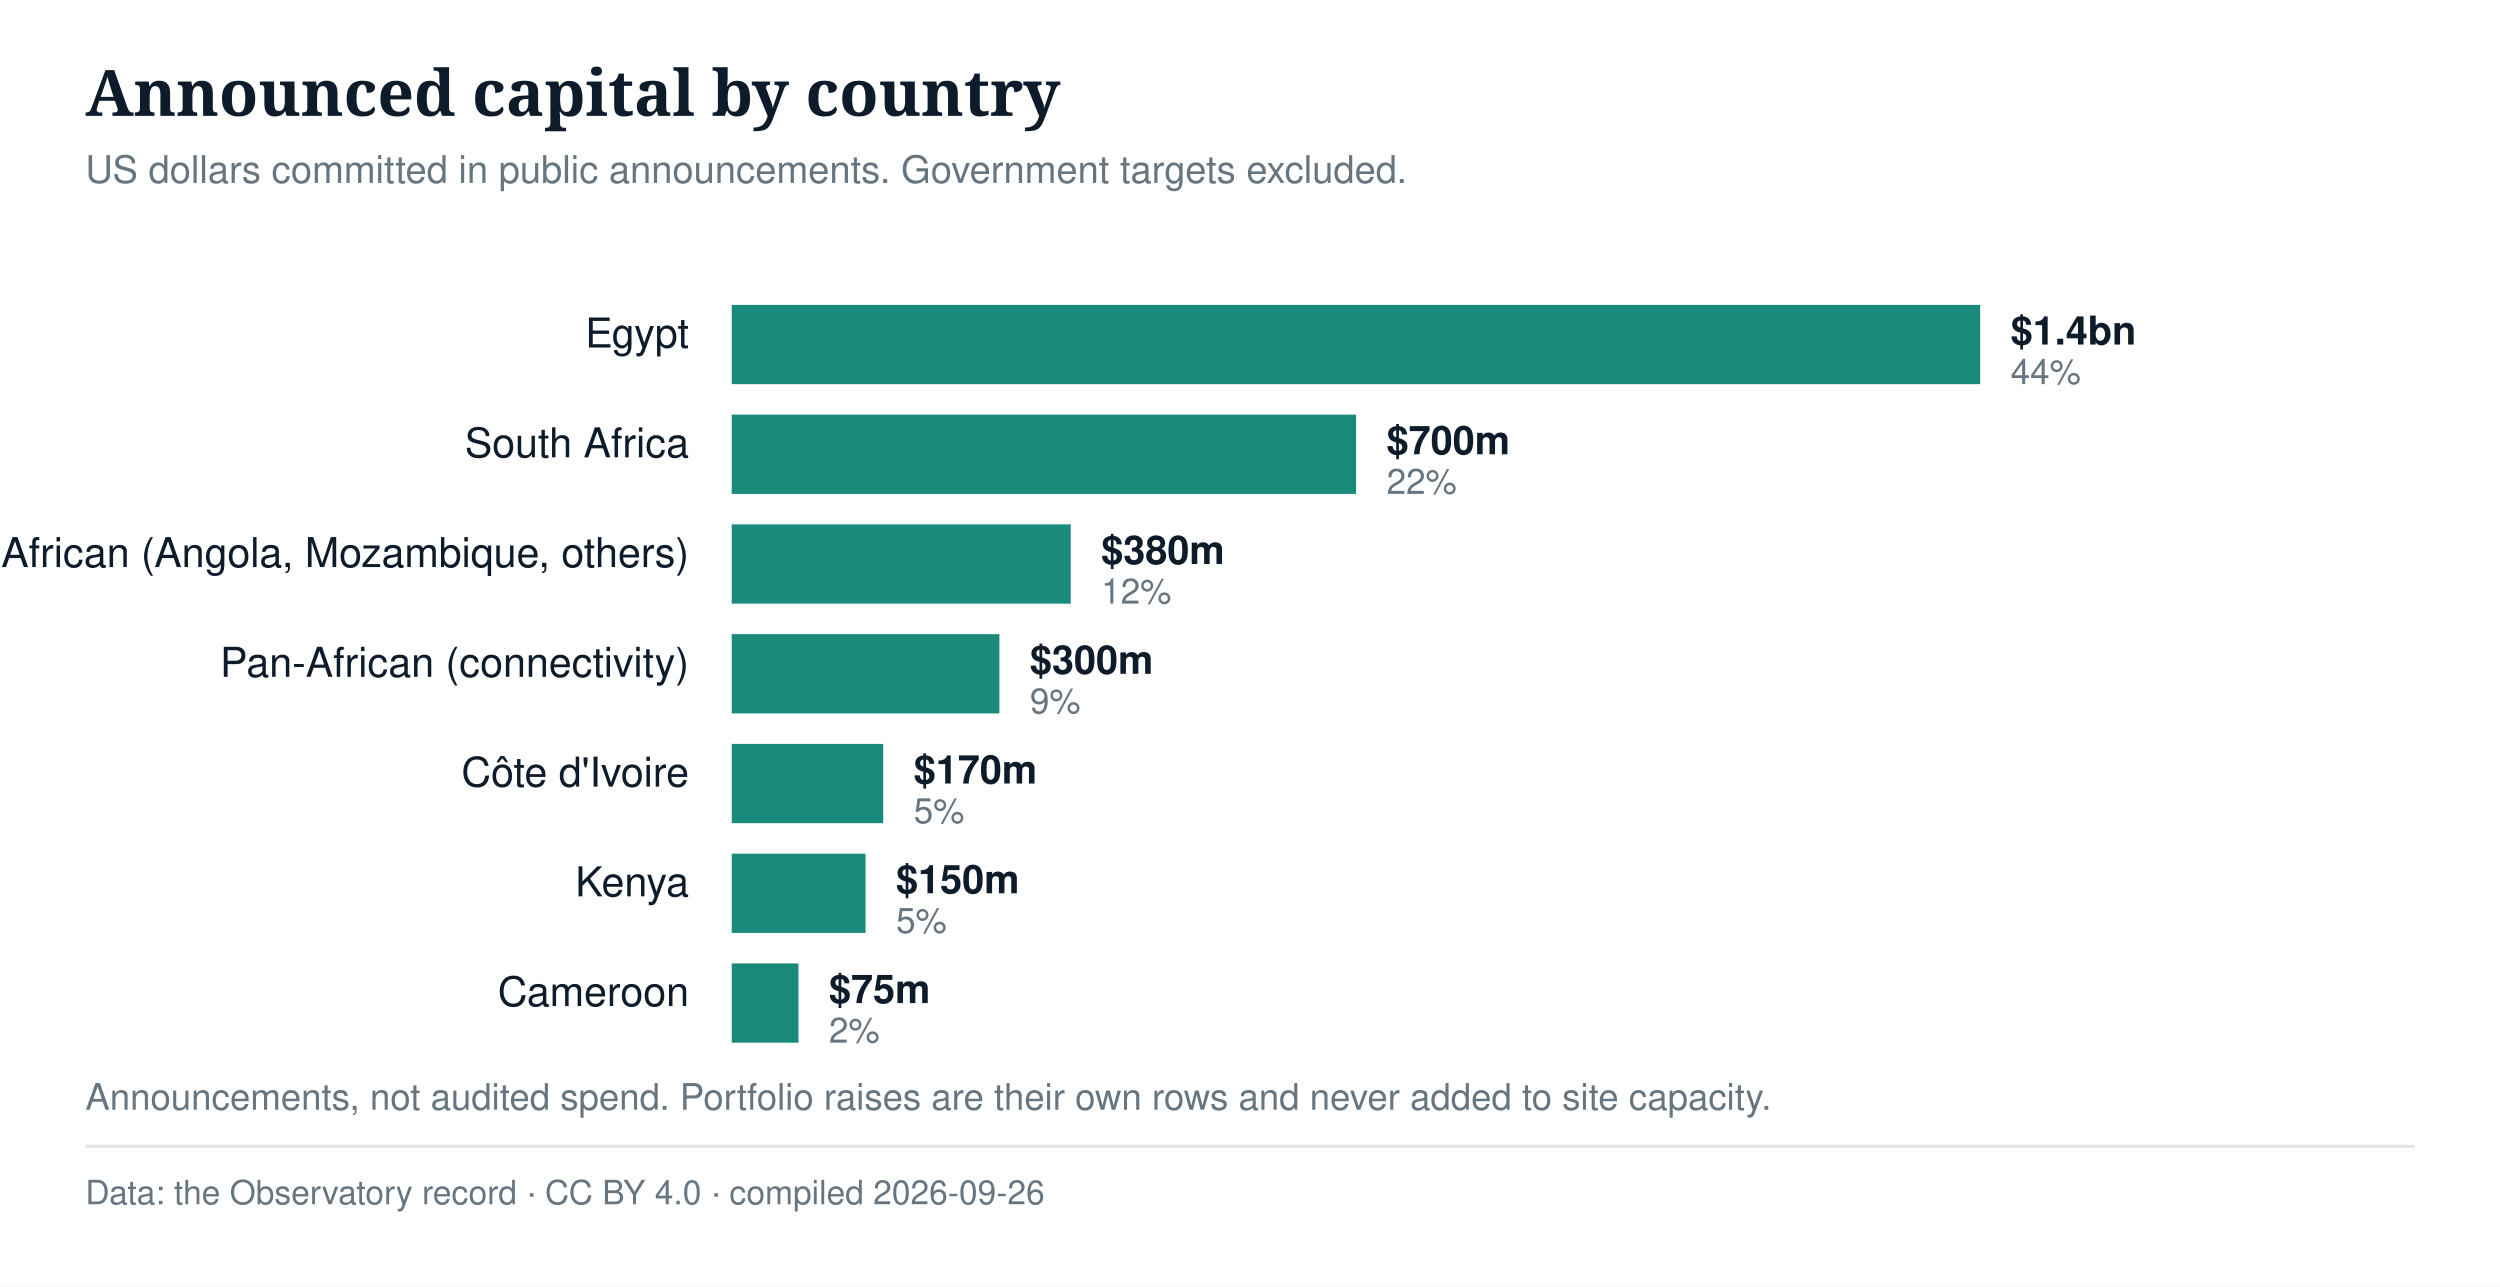
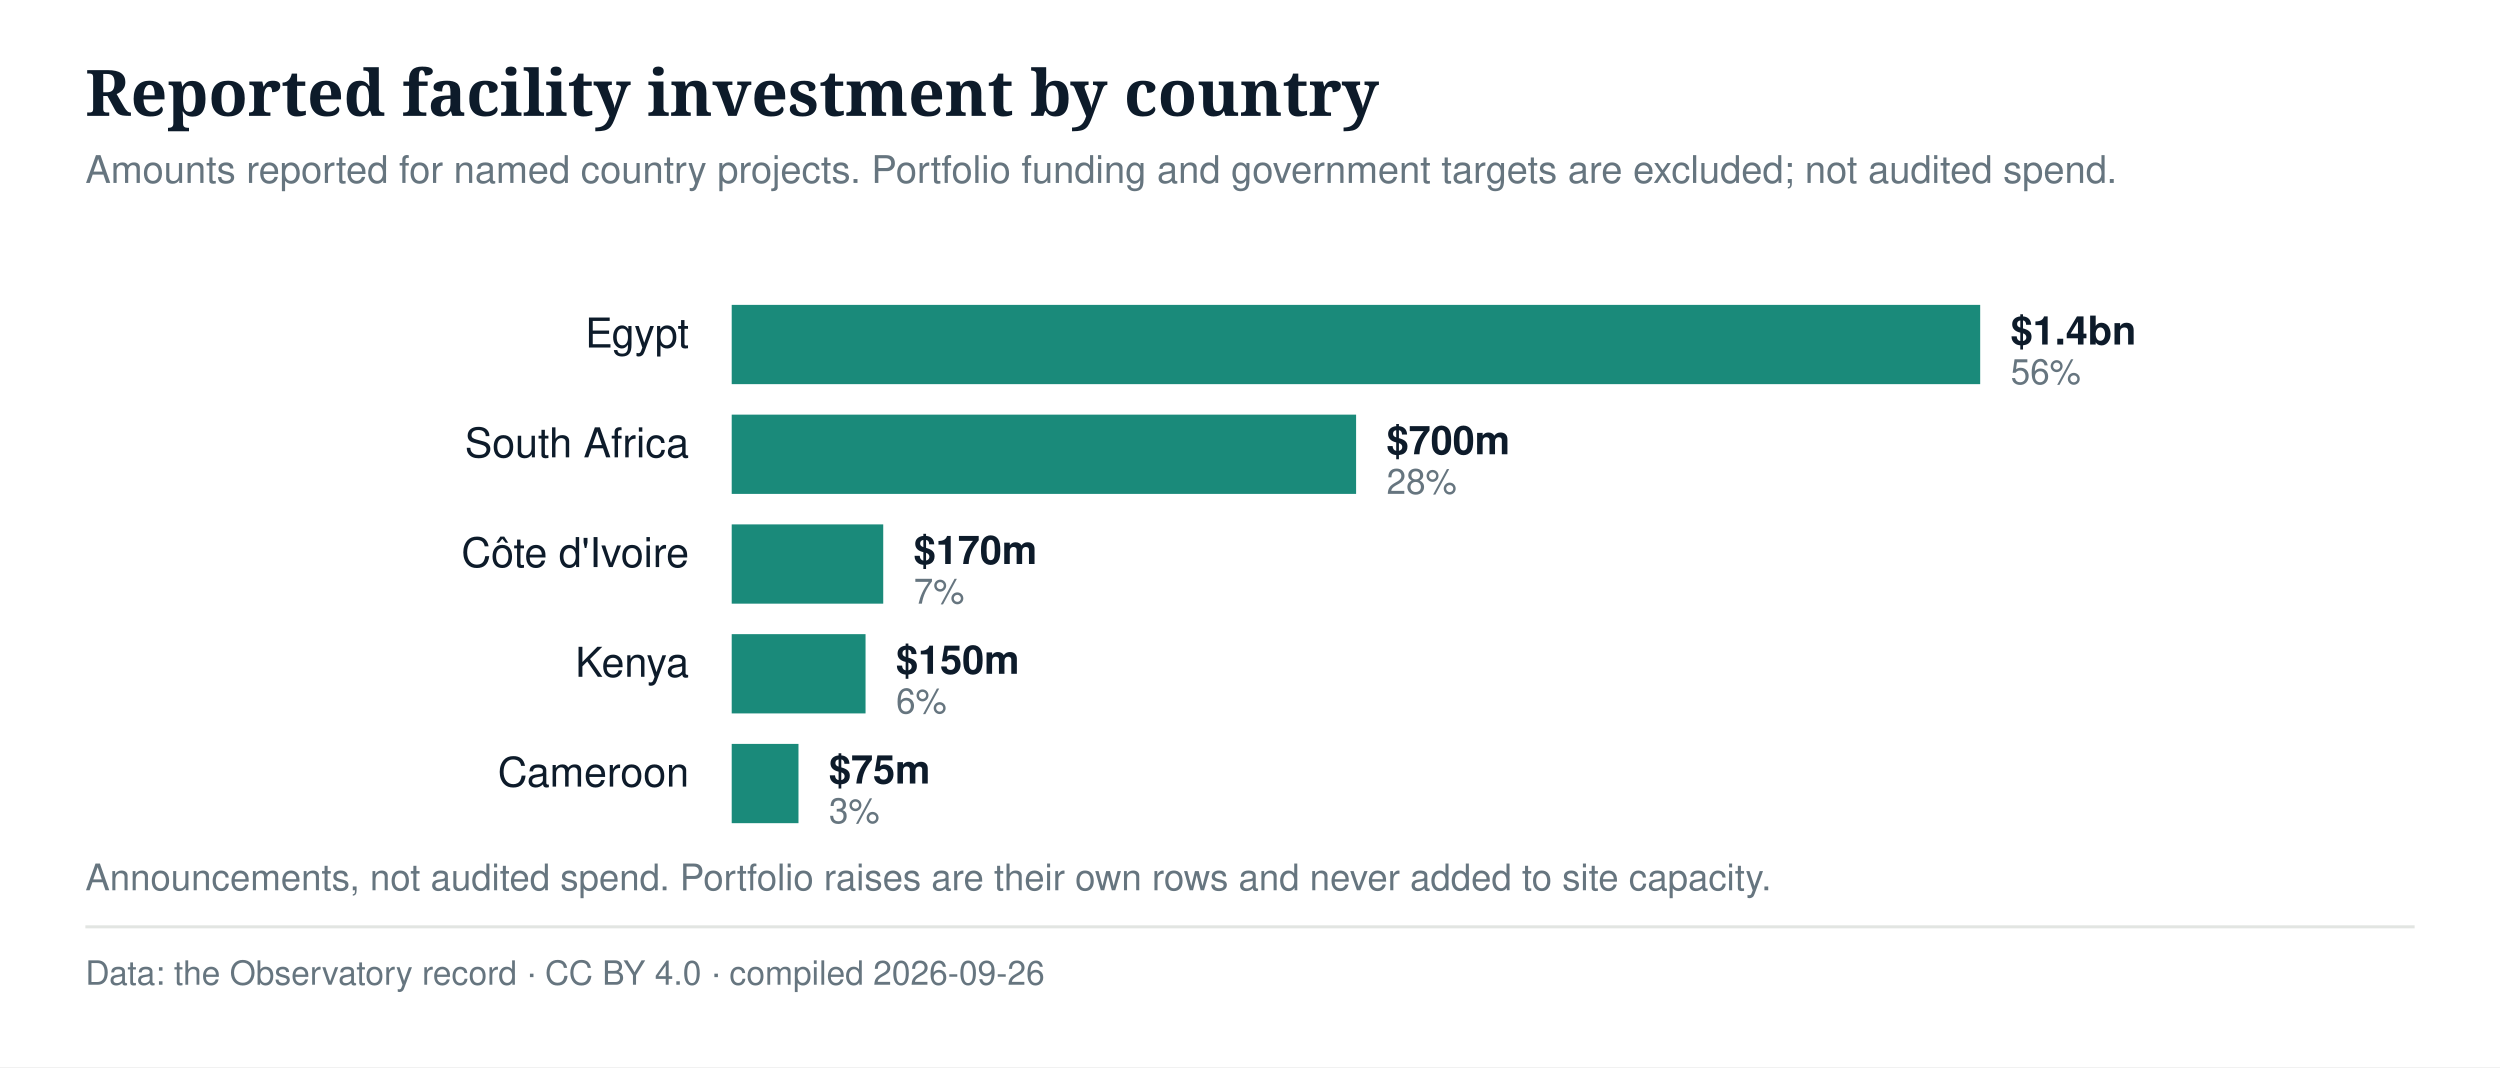
- <svg xmlns="http://www.w3.org/2000/svg" viewBox="0 0 820 422" width="820" height="422" role="img" aria-label="Announced capital by country: Egypt leads with $1.4bn of $3.2bn announced across 7 countries.">
-   <rect width="820" height="422" fill="#FFFFFF" />
-   <text x="28" y="38" font-family="'Source Serif 4',Georgia,serif" font-size="21" font-weight="600" fill="#0D1B2A">Announced capital by country</text>
-   <text x="28" y="60.0" font-family="IBM Plex Sans,-apple-system,'Segoe UI',Helvetica,Arial,sans-serif" font-size="12.5" fill="#66757F">US dollars committed in public announcements. Government targets excluded.</text>
+ <svg xmlns="http://www.w3.org/2000/svg" viewBox="0 0 820 350" width="820" height="350" role="img" aria-label="Announced capital by country: Egypt leads with $1.4bn of $2.5bn announced across 5 countries.">
+   <rect width="820" height="350" fill="#FFFFFF" />
+   <text x="28" y="38" font-family="'Source Serif 4',Georgia,serif" font-size="21" font-weight="600" fill="#0D1B2A">Reported facility investment by country</text>
+   <text x="28" y="60.0" font-family="IBM Plex Sans,-apple-system,'Segoe UI',Helvetica,Arial,sans-serif" font-size="12.5" fill="#66757F">Amounts reported for named country projects. Portfolio funding and government targets are excluded; not audited spend.</text>
  <text x="226" y="114" text-anchor="end" font-family="IBM Plex Sans,-apple-system,'Segoe UI',Helvetica,Arial,sans-serif" font-size="13.5" fill="#0D1B2A">Egypt</text>
  <rect x="240" y="100" width="409.5" height="26" fill="#1A8A7A" />
  <text x="659.5" y="113" font-family="IBM Plex Sans,-apple-system,'Segoe UI',Helvetica,Arial,sans-serif" font-size="13" font-weight="600" fill="#0D1B2A">$1.4bn</text>
-   <text x="659.5" y="126" font-family="IBM Plex Sans,-apple-system,'Segoe UI',Helvetica,Arial,sans-serif" font-size="11.5" fill="#66757F">44%</text>
+   <text x="659.5" y="126" font-family="IBM Plex Sans,-apple-system,'Segoe UI',Helvetica,Arial,sans-serif" font-size="11.5" fill="#66757F">56%</text>
  <text x="226" y="150" text-anchor="end" font-family="IBM Plex Sans,-apple-system,'Segoe UI',Helvetica,Arial,sans-serif" font-size="13.5" fill="#0D1B2A">South Africa</text>
  <rect x="240" y="136" width="204.8" height="26" fill="#1A8A7A" />
  <text x="454.8" y="149" font-family="IBM Plex Sans,-apple-system,'Segoe UI',Helvetica,Arial,sans-serif" font-size="13" font-weight="600" fill="#0D1B2A">$700m</text>
-   <text x="454.8" y="162" font-family="IBM Plex Sans,-apple-system,'Segoe UI',Helvetica,Arial,sans-serif" font-size="11.5" fill="#66757F">22%</text>
-   <text x="226" y="186" text-anchor="end" font-family="IBM Plex Sans,-apple-system,'Segoe UI',Helvetica,Arial,sans-serif" font-size="13.5" fill="#0D1B2A">Pan-African (Angola, Mozambique, others)</text>
-   <rect x="240" y="172" width="111.2" height="26" fill="#1A8A7A" />
-   <text x="361.2" y="185" font-family="IBM Plex Sans,-apple-system,'Segoe UI',Helvetica,Arial,sans-serif" font-size="13" font-weight="600" fill="#0D1B2A">$380m</text>
-   <text x="361.2" y="198" font-family="IBM Plex Sans,-apple-system,'Segoe UI',Helvetica,Arial,sans-serif" font-size="11.5" fill="#66757F">12%</text>
-   <text x="226" y="222" text-anchor="end" font-family="IBM Plex Sans,-apple-system,'Segoe UI',Helvetica,Arial,sans-serif" font-size="13.5" fill="#0D1B2A">Pan-African (connectivity)</text>
-   <rect x="240" y="208" width="87.8" height="26" fill="#1A8A7A" />
-   <text x="337.8" y="221" font-family="IBM Plex Sans,-apple-system,'Segoe UI',Helvetica,Arial,sans-serif" font-size="13" font-weight="600" fill="#0D1B2A">$300m</text>
-   <text x="337.8" y="234" font-family="IBM Plex Sans,-apple-system,'Segoe UI',Helvetica,Arial,sans-serif" font-size="11.5" fill="#66757F">9%</text>
-   <text x="226" y="258" text-anchor="end" font-family="IBM Plex Sans,-apple-system,'Segoe UI',Helvetica,Arial,sans-serif" font-size="13.5" fill="#0D1B2A">Côte d'Ivoire</text>
-   <rect x="240" y="244" width="49.7" height="26" fill="#1A8A7A" />
-   <text x="299.7" y="257" font-family="IBM Plex Sans,-apple-system,'Segoe UI',Helvetica,Arial,sans-serif" font-size="13" font-weight="600" fill="#0D1B2A">$170m</text>
-   <text x="299.7" y="270" font-family="IBM Plex Sans,-apple-system,'Segoe UI',Helvetica,Arial,sans-serif" font-size="11.5" fill="#66757F">5%</text>
-   <text x="226" y="294" text-anchor="end" font-family="IBM Plex Sans,-apple-system,'Segoe UI',Helvetica,Arial,sans-serif" font-size="13.5" fill="#0D1B2A">Kenya</text>
-   <rect x="240" y="280" width="43.9" height="26" fill="#1A8A7A" />
-   <text x="293.9" y="293" font-family="IBM Plex Sans,-apple-system,'Segoe UI',Helvetica,Arial,sans-serif" font-size="13" font-weight="600" fill="#0D1B2A">$150m</text>
-   <text x="293.9" y="306" font-family="IBM Plex Sans,-apple-system,'Segoe UI',Helvetica,Arial,sans-serif" font-size="11.5" fill="#66757F">5%</text>
-   <text x="226" y="330" text-anchor="end" font-family="IBM Plex Sans,-apple-system,'Segoe UI',Helvetica,Arial,sans-serif" font-size="13.5" fill="#0D1B2A">Cameroon</text>
-   <rect x="240" y="316" width="21.9" height="26" fill="#1A8A7A" />
-   <text x="271.9" y="329" font-family="IBM Plex Sans,-apple-system,'Segoe UI',Helvetica,Arial,sans-serif" font-size="13" font-weight="600" fill="#0D1B2A">$75m</text>
-   <text x="271.9" y="342" font-family="IBM Plex Sans,-apple-system,'Segoe UI',Helvetica,Arial,sans-serif" font-size="11.5" fill="#66757F">2%</text>
-   <text x="28" y="364" font-family="IBM Plex Sans,-apple-system,'Segoe UI',Helvetica,Arial,sans-serif" font-size="12" fill="#66757F">Announcements, not audited spend. Portfolio raises are their own rows and never added to site capacity.</text>
-   <line x1="28" y1="376" x2="792" y2="376" stroke="#E2E5E2" />
-   <text x="28" y="395" font-family="IBM Plex Sans,-apple-system,'Segoe UI',Helvetica,Arial,sans-serif" font-size="11" fill="#66757F">Data: the Observatory record · CC BY 4.0 · compiled 2026-09-26</text>
+   <text x="454.8" y="162" font-family="IBM Plex Sans,-apple-system,'Segoe UI',Helvetica,Arial,sans-serif" font-size="11.5" fill="#66757F">28%</text>
+   <text x="226" y="186" text-anchor="end" font-family="IBM Plex Sans,-apple-system,'Segoe UI',Helvetica,Arial,sans-serif" font-size="13.5" fill="#0D1B2A">Côte d'Ivoire</text>
+   <rect x="240" y="172" width="49.7" height="26" fill="#1A8A7A" />
+   <text x="299.7" y="185" font-family="IBM Plex Sans,-apple-system,'Segoe UI',Helvetica,Arial,sans-serif" font-size="13" font-weight="600" fill="#0D1B2A">$170m</text>
+   <text x="299.7" y="198" font-family="IBM Plex Sans,-apple-system,'Segoe UI',Helvetica,Arial,sans-serif" font-size="11.5" fill="#66757F">7%</text>
+   <text x="226" y="222" text-anchor="end" font-family="IBM Plex Sans,-apple-system,'Segoe UI',Helvetica,Arial,sans-serif" font-size="13.5" fill="#0D1B2A">Kenya</text>
+   <rect x="240" y="208" width="43.9" height="26" fill="#1A8A7A" />
+   <text x="293.9" y="221" font-family="IBM Plex Sans,-apple-system,'Segoe UI',Helvetica,Arial,sans-serif" font-size="13" font-weight="600" fill="#0D1B2A">$150m</text>
+   <text x="293.9" y="234" font-family="IBM Plex Sans,-apple-system,'Segoe UI',Helvetica,Arial,sans-serif" font-size="11.5" fill="#66757F">6%</text>
+   <text x="226" y="258" text-anchor="end" font-family="IBM Plex Sans,-apple-system,'Segoe UI',Helvetica,Arial,sans-serif" font-size="13.5" fill="#0D1B2A">Cameroon</text>
+   <rect x="240" y="244" width="21.9" height="26" fill="#1A8A7A" />
+   <text x="271.9" y="257" font-family="IBM Plex Sans,-apple-system,'Segoe UI',Helvetica,Arial,sans-serif" font-size="13" font-weight="600" fill="#0D1B2A">$75m</text>
+   <text x="271.9" y="270" font-family="IBM Plex Sans,-apple-system,'Segoe UI',Helvetica,Arial,sans-serif" font-size="11.5" fill="#66757F">3%</text>
+   <text x="28" y="292" font-family="IBM Plex Sans,-apple-system,'Segoe UI',Helvetica,Arial,sans-serif" font-size="12" fill="#66757F">Announcements, not audited spend. Portfolio raises are their own rows and never added to site capacity.</text>
+   <line x1="28" y1="304" x2="792" y2="304" stroke="#E2E5E2" />
+   <text x="28" y="323" font-family="IBM Plex Sans,-apple-system,'Segoe UI',Helvetica,Arial,sans-serif" font-size="11" fill="#66757F">Data: the Observatory record · CC BY 4.0 · compiled 2026-09-26</text>
</svg>
